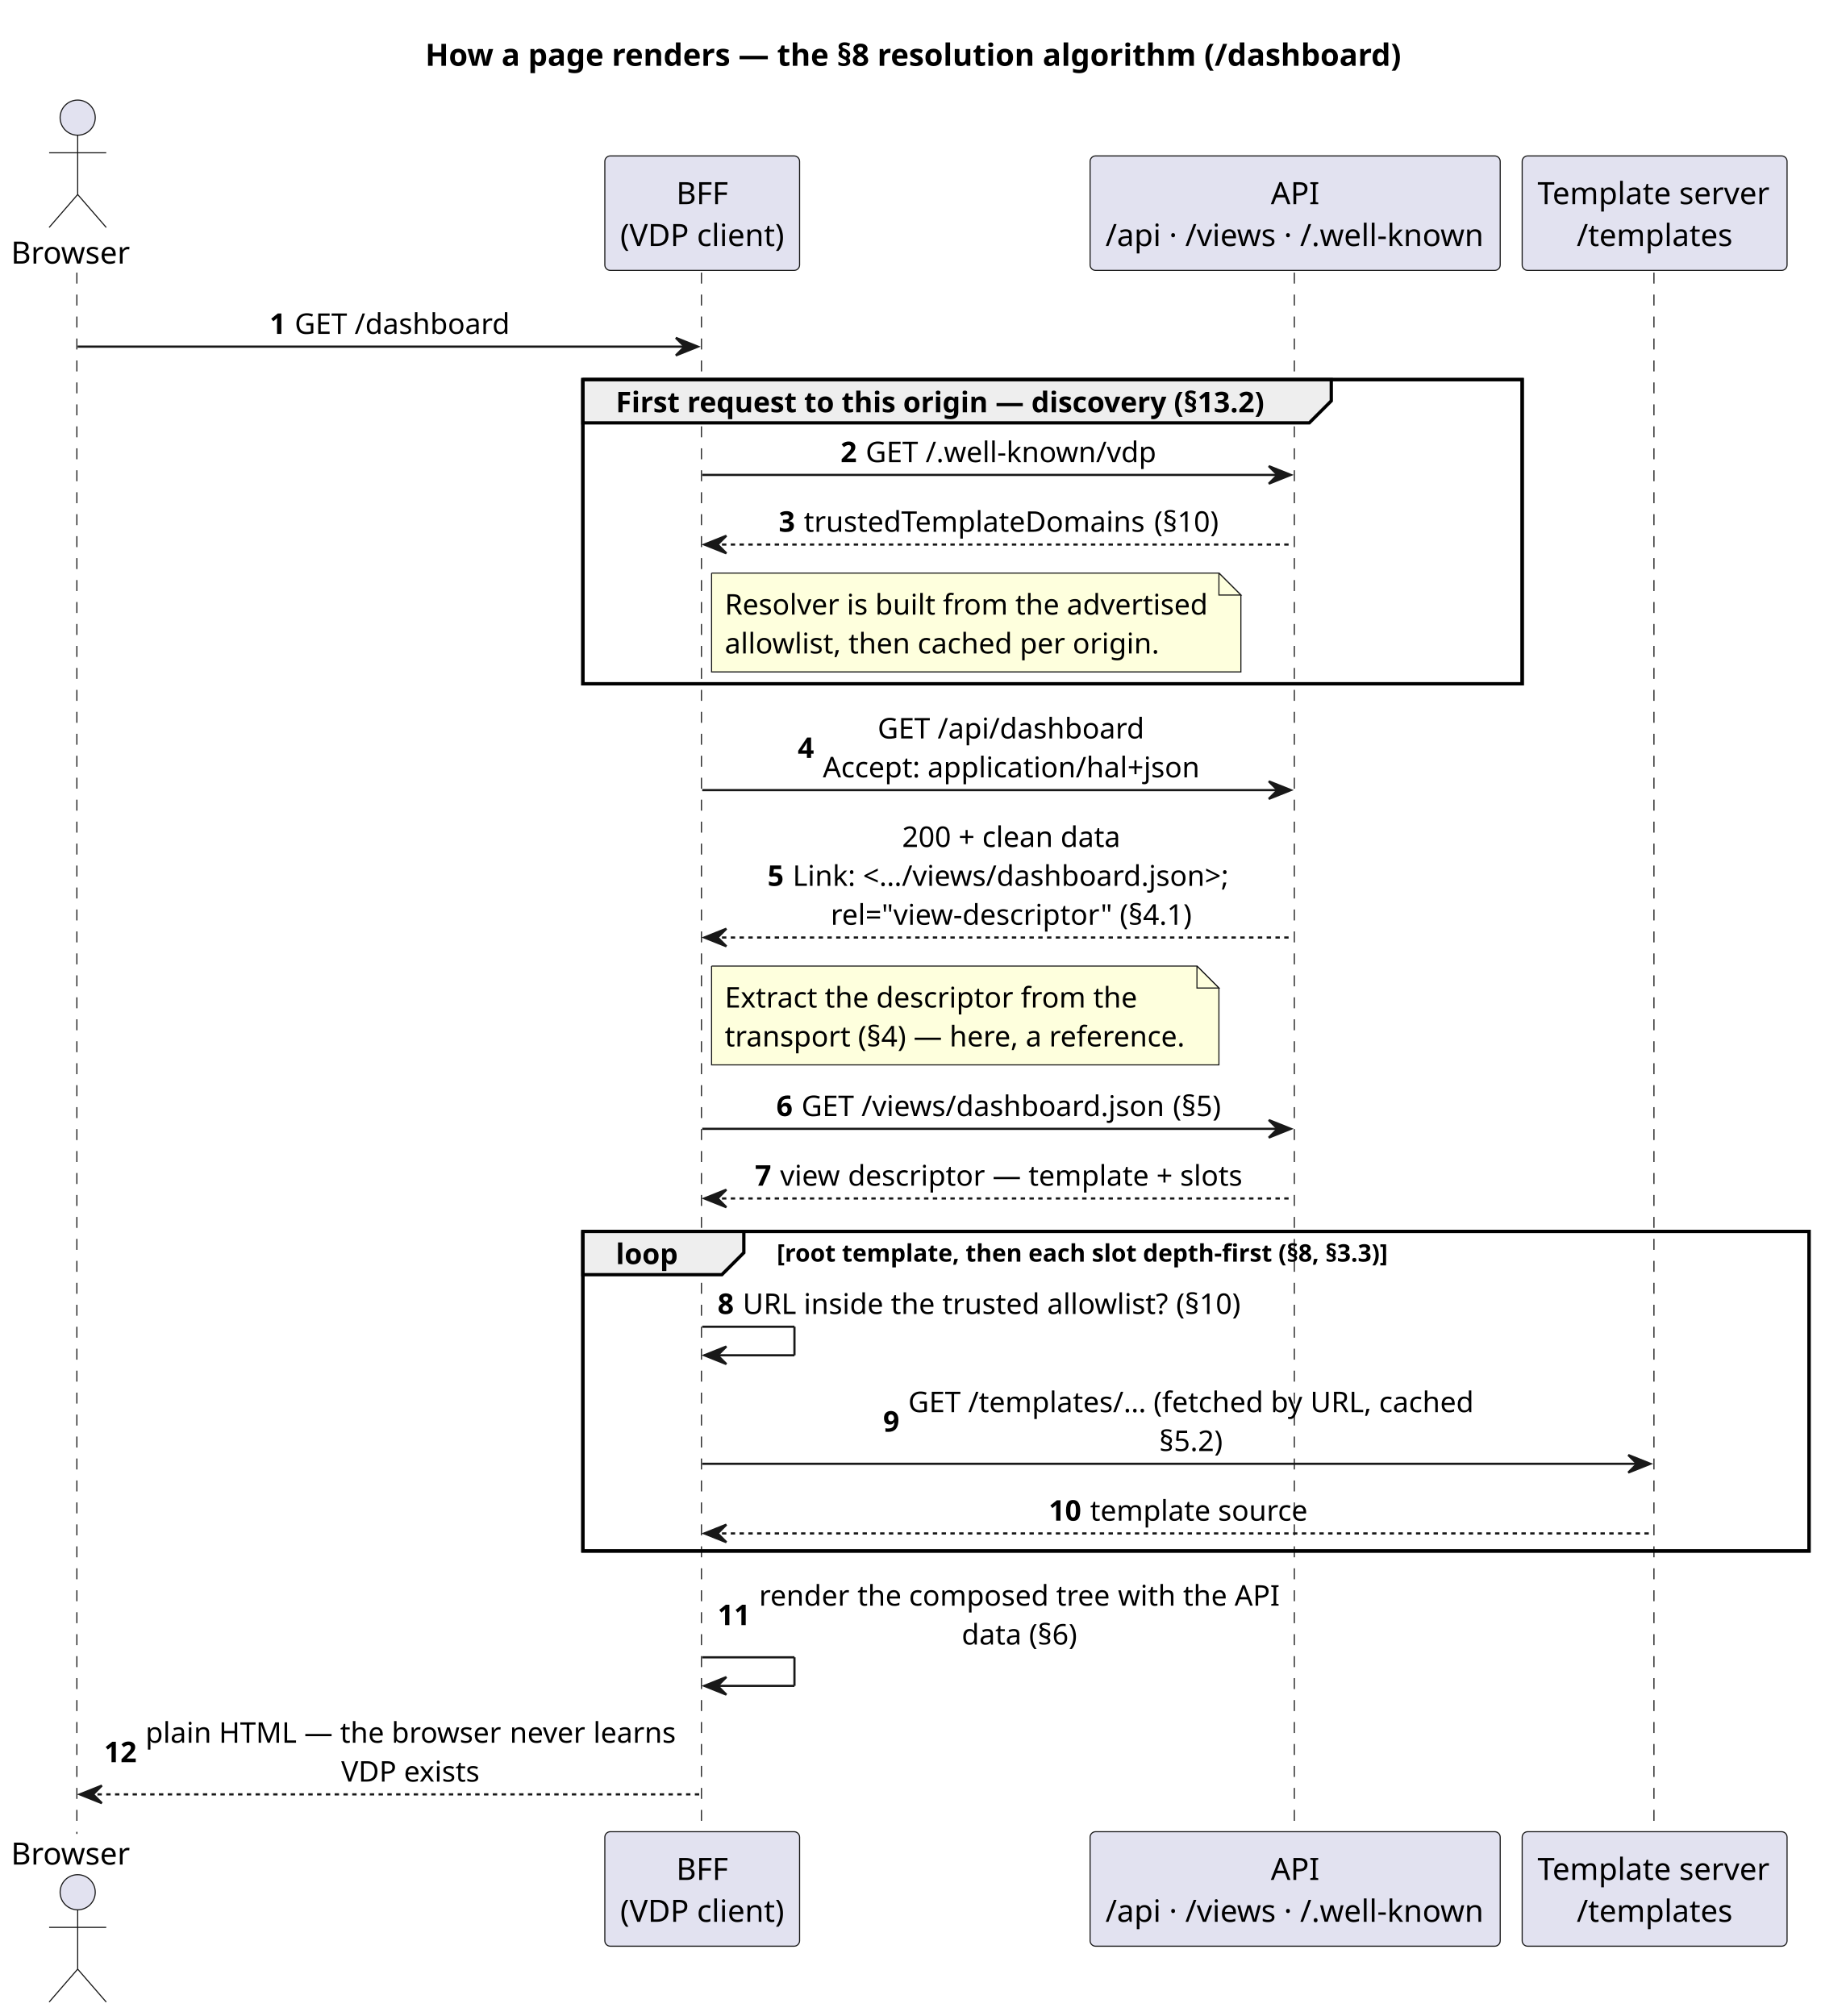
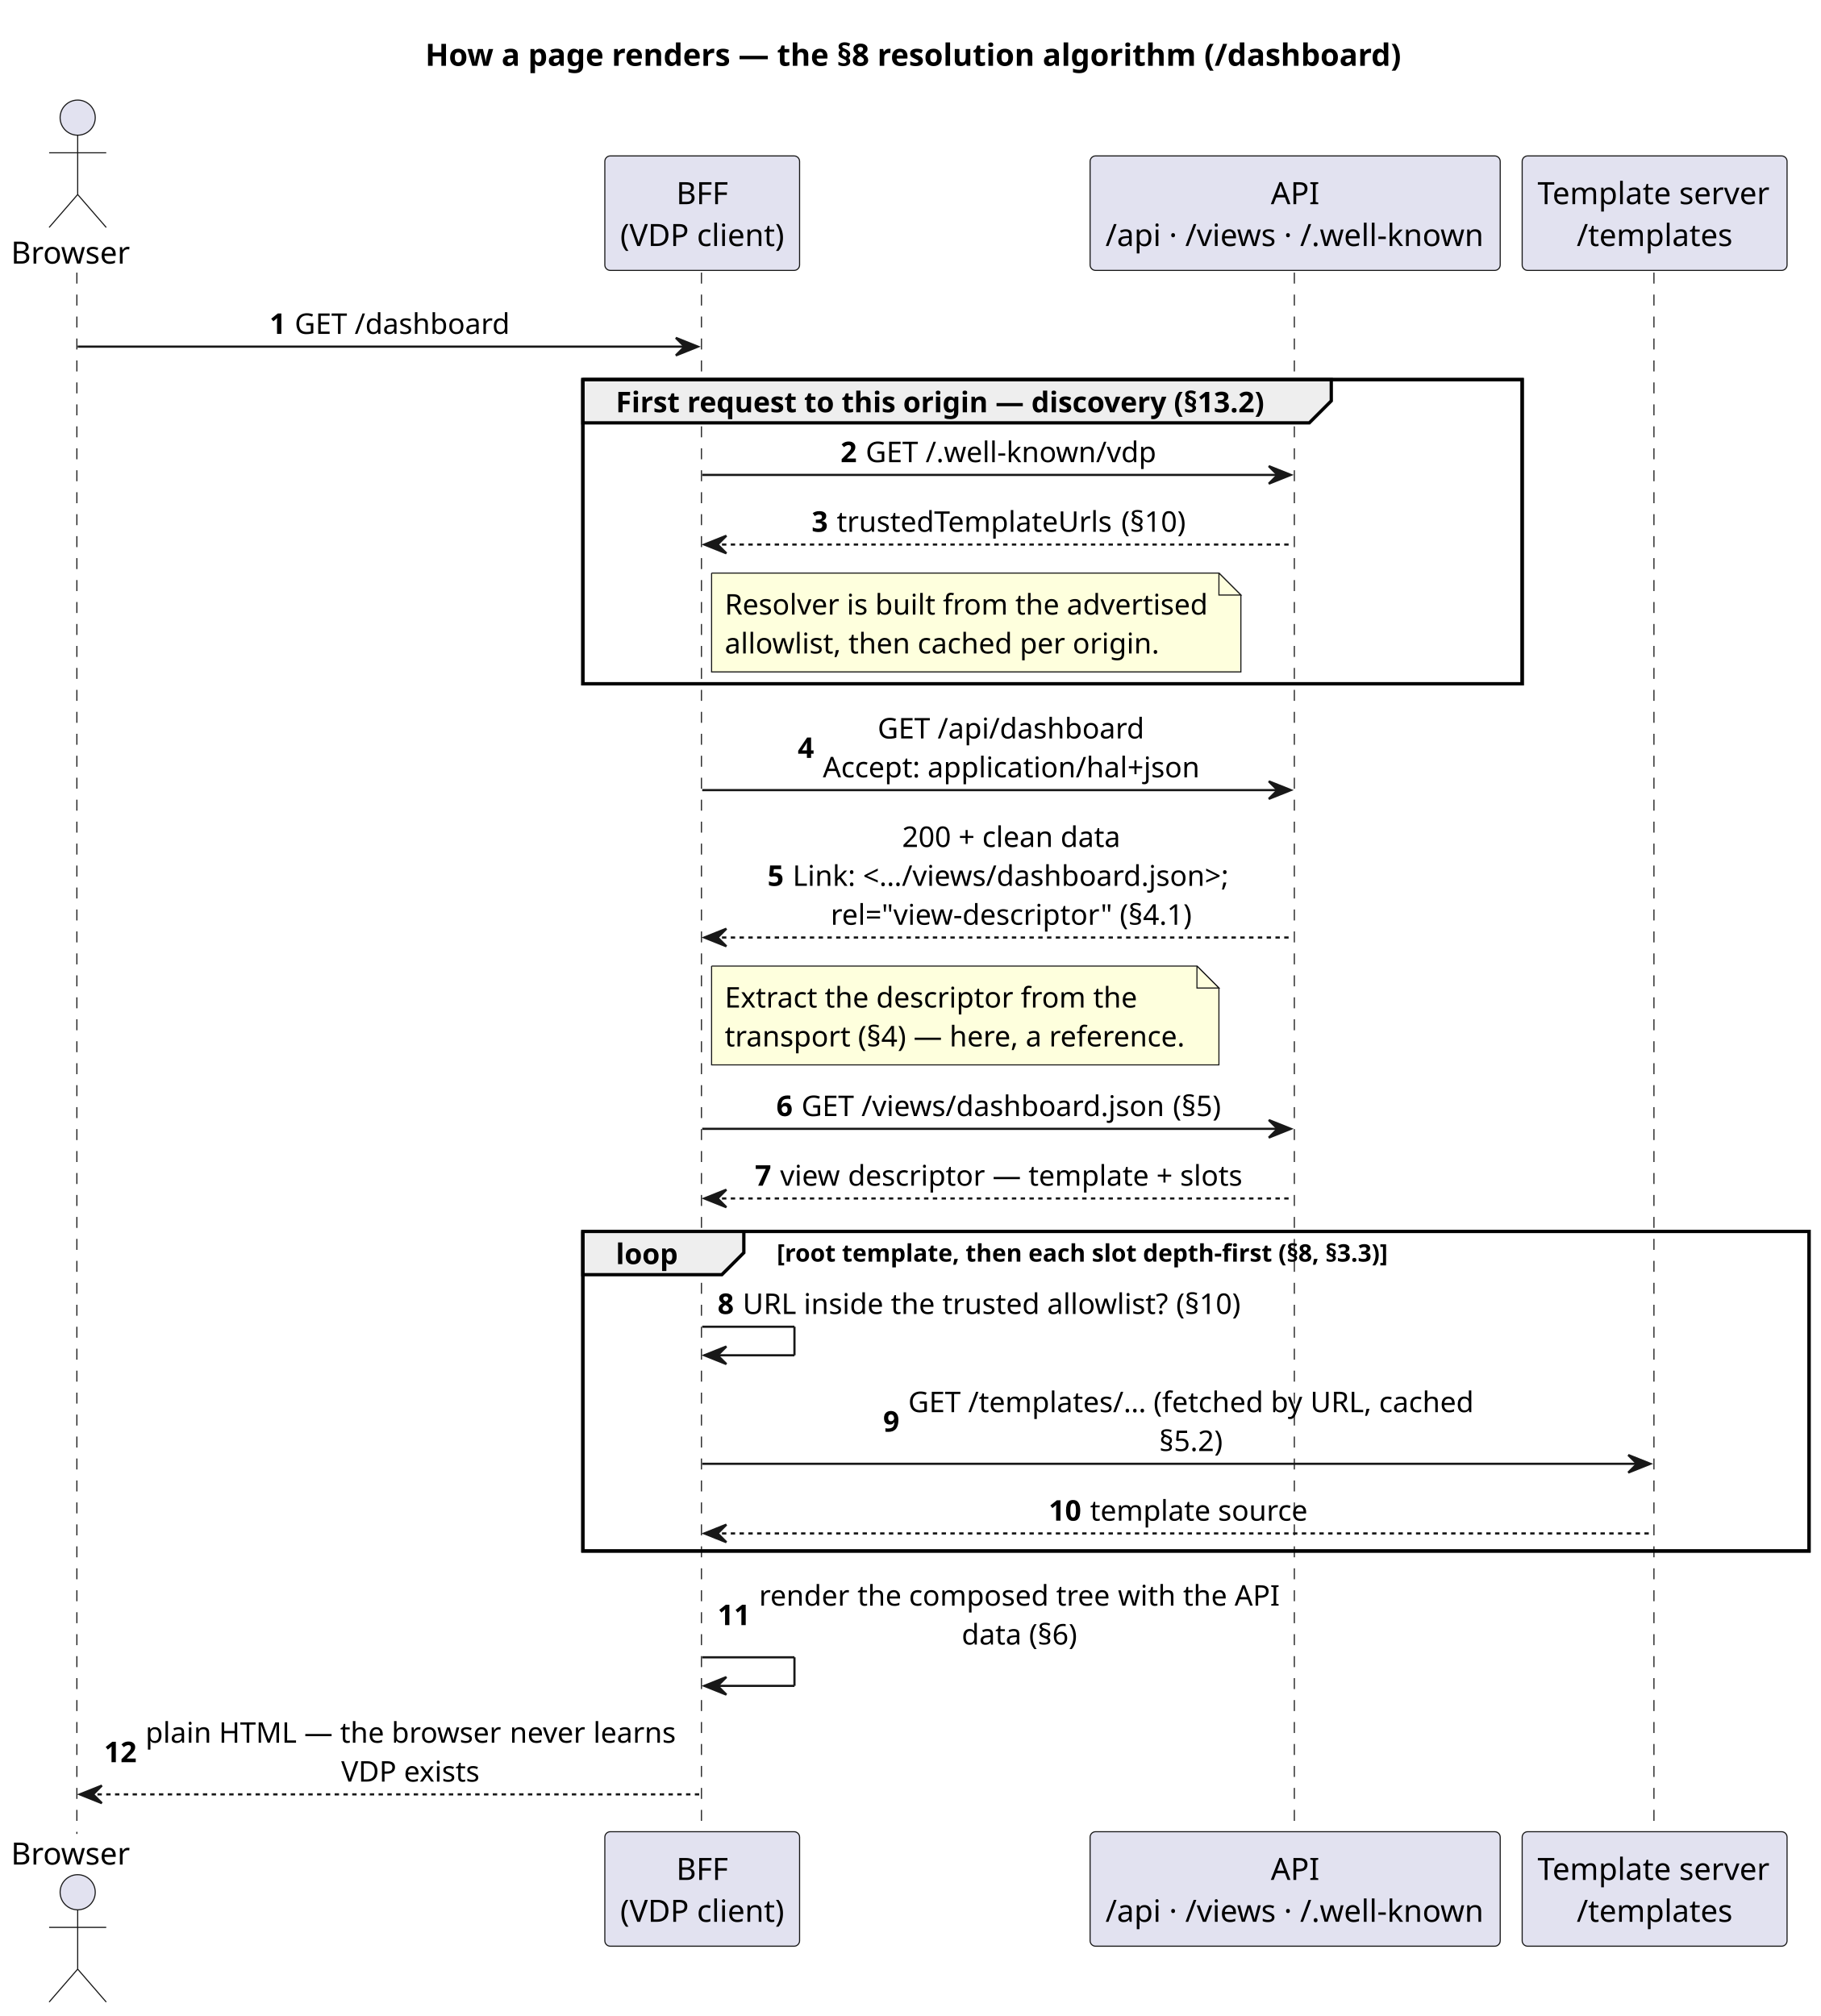
<svg xmlns="http://www.w3.org/2000/svg" contentStyleType="text/css" data-diagram-type="SEQUENCE" height="918px" preserveAspectRatio="none" style="width:829px;height:918px;background:#FFFFFF;" version="1.1" viewBox="0 0 829 918" width="829px" zoomAndPan="magnify">
  <defs />
  <g>
    <text fill="#000000" font-family="sans-serif" font-size="14" font-weight="bold" lengthAdjust="spacing" textLength="445.45" x="193.617" y="29.966">How a page renders — the §8 resolution algorithm (/dashboard)</text>
    <rect fill="none" height="138.53" style="stroke:#000000;stroke-width:1.5;" width="427.683" x="265.392" y="172.842" />
    <rect fill="none" height="145.53" style="stroke:#000000;stroke-width:1.5;" width="558.292" x="265.392" y="560.726" />
    <g>
      <rect fill="#000000" fill-opacity="0" height="710.944" width="8" x="31.37" y="124.136" />
      <line style="stroke:#181818;stroke-width:0.5;stroke-dasharray:5,5;" x1="35" x2="35" y1="124.136" y2="835.08" />
    </g>
    <g>
      <rect fill="#000000" fill-opacity="0" height="710.944" width="8" x="315.73" y="124.136" />
      <line style="stroke:#181818;stroke-width:0.5;stroke-dasharray:5,5;" x1="319.392" x2="319.392" y1="124.136" y2="835.08" />
    </g>
    <g>
      <rect fill="#000000" fill-opacity="0" height="710.944" width="8" x="585.709" y="124.136" />
      <line style="stroke:#181818;stroke-width:0.5;stroke-dasharray:5,5;" x1="589.344" x2="589.344" y1="124.136" y2="835.08" />
    </g>
    <g>
      <rect fill="#000000" fill-opacity="0" height="710.944" width="8" x="749.38" y="124.136" />
      <line style="stroke:#181818;stroke-width:0.5;stroke-dasharray:5,5;" x1="753.075" x2="753.075" y1="124.136" y2="835.08" />
    </g>
    <g class="participant participant-head" data-participant="Browser">
      <text fill="#000000" font-family="sans-serif" font-size="14" lengthAdjust="spacing" textLength="54.74" x="5" y="120.034">Browser</text>
      <ellipse cx="35.37" cy="53.568" fill="#E2E2F0" rx="8" ry="8" style="stroke:#181818;stroke-width:0.5;" />
      <path d="M35.37,61.568 L35.37,88.568 M22.37,69.568 L48.37,69.568 M35.37,88.568 L22.37,103.568 M35.37,88.568 L48.37,103.568" fill="none" style="stroke:#181818;stroke-width:0.5;" />
    </g>
    <g class="participant participant-tail" data-participant="Browser">
      <text fill="#000000" font-family="sans-serif" font-size="14" lengthAdjust="spacing" textLength="54.74" x="5" y="849.046">Browser</text>
      <ellipse cx="35.37" cy="861.648" fill="#E2E2F0" rx="8" ry="8" style="stroke:#181818;stroke-width:0.5;" />
      <path d="M35.37,869.648 L35.37,896.648 M22.37,877.648 L48.37,877.648 M35.37,896.648 L22.37,911.648 M35.37,896.648 L48.37,911.648" fill="none" style="stroke:#181818;stroke-width:0.5;" />
    </g>
    <g class="participant participant-head" data-participant="BFF">
      <rect fill="#E2E2F0" height="52.136" rx="2.5" ry="2.5" style="stroke:#181818;stroke-width:0.5;" width="88.676" x="275.392" y="71" />
      <text fill="#000000" font-family="sans-serif" font-size="14" lengthAdjust="spacing" textLength="23.632" x="307.914" y="92.966">BFF</text>
      <text fill="#000000" font-family="sans-serif" font-size="14" lengthAdjust="spacing" textLength="74.676" x="282.392" y="112.034">(VDP client)</text>
    </g>
    <g class="participant participant-tail" data-participant="BFF">
      <rect fill="#E2E2F0" height="52.136" rx="2.5" ry="2.5" style="stroke:#181818;stroke-width:0.5;" width="88.676" x="275.392" y="834.08" />
      <text fill="#000000" font-family="sans-serif" font-size="14" lengthAdjust="spacing" textLength="23.632" x="307.914" y="856.046">BFF</text>
      <text fill="#000000" font-family="sans-serif" font-size="14" lengthAdjust="spacing" textLength="74.676" x="282.392" y="875.114">(VDP client)</text>
    </g>
    <g class="participant participant-head" data-participant="API">
      <rect fill="#E2E2F0" height="52.136" rx="2.5" ry="2.5" style="stroke:#181818;stroke-width:0.5;" width="186.731" x="496.344" y="71" />
      <text fill="#000000" font-family="sans-serif" font-size="14" lengthAdjust="spacing" textLength="22.162" x="578.628" y="92.966">API</text>
      <text fill="#000000" font-family="sans-serif" font-size="14" lengthAdjust="spacing" textLength="172.731" x="503.344" y="112.034">/api · /views · /.well-known</text>
    </g>
    <g class="participant participant-tail" data-participant="API">
      <rect fill="#E2E2F0" height="52.136" rx="2.5" ry="2.5" style="stroke:#181818;stroke-width:0.5;" width="186.731" x="496.344" y="834.08" />
      <text fill="#000000" font-family="sans-serif" font-size="14" lengthAdjust="spacing" textLength="22.162" x="578.628" y="856.046">API</text>
      <text fill="#000000" font-family="sans-serif" font-size="14" lengthAdjust="spacing" textLength="172.731" x="503.344" y="875.114">/api · /views · /.well-known</text>
    </g>
    <g class="participant participant-head" data-participant="TS">
      <rect fill="#E2E2F0" height="52.136" rx="2.5" ry="2.5" style="stroke:#181818;stroke-width:0.5;" width="120.61" x="693.075" y="71" />
      <text fill="#000000" font-family="sans-serif" font-size="14" lengthAdjust="spacing" textLength="106.61" x="700.075" y="92.966">Template server</text>
      <text fill="#000000" font-family="sans-serif" font-size="14" lengthAdjust="spacing" textLength="70.98" x="717.89" y="112.034">/templates</text>
    </g>
    <g class="participant participant-tail" data-participant="TS">
      <rect fill="#E2E2F0" height="52.136" rx="2.5" ry="2.5" style="stroke:#181818;stroke-width:0.5;" width="120.61" x="693.075" y="834.08" />
      <text fill="#000000" font-family="sans-serif" font-size="14" lengthAdjust="spacing" textLength="106.61" x="700.075" y="856.046">Template server</text>
      <text fill="#000000" font-family="sans-serif" font-size="14" lengthAdjust="spacing" textLength="70.98" x="717.89" y="875.114">/templates</text>
    </g>
    <g class="message" data-participant-1="Browser" data-participant-2="BFF">
      <polygon fill="#181818" points="307.73,153.842,317.73,157.842,307.73,161.842,311.73,157.842" style="stroke:#181818;stroke-width:1;" />
      <line style="stroke:#181818;stroke-width:1;" x1="35.37" x2="313.73" y1="157.842" y2="157.842" />
      <text fill="#000000" font-family="sans-serif" font-size="13" font-weight="bold" lengthAdjust="spacing" textLength="7.436" x="122.731" y="152.033">1</text>
      <text fill="#000000" font-family="sans-serif" font-size="13" lengthAdjust="spacing" textLength="23.92" x="134.167" y="152.033">GET</text>
      <text fill="#000000" font-family="sans-serif" font-size="13" lengthAdjust="spacing" textLength="3.38" x="158.087" y="152.033"> </text>
      <text fill="#000000" font-family="sans-serif" font-size="13" lengthAdjust="spacing" textLength="70.902" x="161.467" y="152.033">/dashboard</text>
    </g>
    <path d="M265.392,172.842 L606.155,172.842 L606.155,182.548 L596.155,192.548 L265.392,192.548 L265.392,172.842" fill="#EEEEEE" style="stroke:#000000;stroke-width:1.5;" />
    <rect fill="none" height="138.53" style="stroke:#000000;stroke-width:1.5;" width="427.683" x="265.392" y="172.842" />
    <text fill="#000000" font-family="sans-serif" font-size="13" font-weight="bold" lengthAdjust="spacing" textLength="295.763" x="280.392" y="187.739">First request to this origin — discovery (§13.2)</text>
    <g class="message" data-participant-1="BFF" data-participant-2="API">
      <polygon fill="#181818" points="577.709,212.254,587.709,216.254,577.709,220.254,581.709,216.254" style="stroke:#181818;stroke-width:1;" />
      <line style="stroke:#181818;stroke-width:1;" x1="319.73" x2="583.709" y1="216.254" y2="216.254" />
      <text fill="#000000" font-family="sans-serif" font-size="13" font-weight="bold" lengthAdjust="spacing" textLength="7.436" x="382.708" y="210.445">2</text>
      <text fill="#000000" font-family="sans-serif" font-size="13" lengthAdjust="spacing" textLength="23.92" x="394.144" y="210.445">GET</text>
      <text fill="#000000" font-family="sans-serif" font-size="13" lengthAdjust="spacing" textLength="3.38" x="418.064" y="210.445"> </text>
      <text fill="#000000" font-family="sans-serif" font-size="13" lengthAdjust="spacing" textLength="105.287" x="421.444" y="210.445">/.well-known/vdp</text>
    </g>
    <g class="message" data-participant-1="API" data-participant-2="BFF">
      <polygon fill="#181818" points="330.73,243.96,320.73,247.96,330.73,251.96,326.73,247.96" style="stroke:#181818;stroke-width:1;" />
      <line style="stroke:#181818;stroke-width:1;stroke-dasharray:2,2;" x1="324.73" x2="588.709" y1="247.96" y2="247.96" />
-       <text fill="#000000" font-family="sans-serif" font-size="13" font-weight="bold" lengthAdjust="spacing" textLength="7.436" x="354.57" y="242.151">3</text>
-       <text fill="#000000" font-family="sans-serif" font-size="13" lengthAdjust="spacing" textLength="156.143" x="366.006" y="242.151">trustedTemplateDomains</text>
-       <text fill="#000000" font-family="sans-serif" font-size="13" lengthAdjust="spacing" textLength="3.38" x="522.149" y="242.151"> </text>
-       <text fill="#000000" font-family="sans-serif" font-size="13" lengthAdjust="spacing" textLength="29.341" x="525.529" y="242.151">(§10)</text>
+       <text fill="#000000" font-family="sans-serif" font-size="13" font-weight="bold" lengthAdjust="spacing" textLength="7.436" x="369.552" y="242.151">3</text>
+       <text fill="#000000" font-family="sans-serif" font-size="13" lengthAdjust="spacing" textLength="126.178" x="380.988" y="242.151">trustedTemplateUrls</text>
+       <text fill="#000000" font-family="sans-serif" font-size="13" lengthAdjust="spacing" textLength="3.38" x="507.166" y="242.151"> </text>
+       <text fill="#000000" font-family="sans-serif" font-size="13" lengthAdjust="spacing" textLength="29.341" x="510.546" y="242.151">(§10)</text>
    </g>
    <path d="M324,260.96 L324,305.96 L565,305.96 L565,270.96 L555,260.96 L324,260.96" fill="#FEFFDD" style="stroke:#181818;stroke-width:0.5;" />
    <path d="M555,260.96 L555,270.96 L565,270.96 L555,260.96" fill="#FEFFDD" style="stroke:#181818;stroke-width:0.5;" />
    <text fill="#000000" font-family="sans-serif" font-size="13" lengthAdjust="spacing" textLength="220.194" x="330" y="279.857">Resolver is built from the advertised</text>
    <text fill="#000000" font-family="sans-serif" font-size="13" lengthAdjust="spacing" textLength="198.094" x="330" y="297.563">allowlist, then cached per origin.</text>
    <g class="message" data-participant-1="BFF" data-participant-2="API">
      <polygon fill="#181818" points="577.709,355.784,587.709,359.784,577.709,363.784,581.709,359.784" style="stroke:#181818;stroke-width:1;" />
      <line style="stroke:#181818;stroke-width:1;" x1="319.73" x2="583.709" y1="359.784" y2="359.784" />
      <text fill="#000000" font-family="sans-serif" font-size="13" font-weight="bold" lengthAdjust="spacing" textLength="7.436" x="363.215" y="345.122">4</text>
      <text fill="#000000" font-family="sans-serif" font-size="13" lengthAdjust="spacing" textLength="23.92" x="399.598" y="336.269">GET</text>
      <text fill="#000000" font-family="sans-serif" font-size="13" lengthAdjust="spacing" textLength="3.38" x="423.518" y="336.269"> </text>
      <text fill="#000000" font-family="sans-serif" font-size="13" lengthAdjust="spacing" textLength="94.38" x="426.898" y="336.269">/api/dashboard</text>
      <text fill="#000000" font-family="sans-serif" font-size="13" lengthAdjust="spacing" textLength="44.291" x="374.651" y="353.975">Accept:</text>
      <text fill="#000000" font-family="sans-serif" font-size="13" lengthAdjust="spacing" textLength="3.38" x="418.942" y="353.975"> </text>
      <text fill="#000000" font-family="sans-serif" font-size="13" lengthAdjust="spacing" textLength="123.903" x="422.322" y="353.975">application/hal+json</text>
    </g>
    <g class="message" data-participant-1="API" data-participant-2="BFF">
      <polygon fill="#181818" points="330.73,422.902,320.73,426.902,330.73,430.902,326.73,426.902" style="stroke:#181818;stroke-width:1;" />
      <line style="stroke:#181818;stroke-width:1;stroke-dasharray:2,2;" x1="324.73" x2="588.709" y1="426.902" y2="426.902" />
      <text fill="#000000" font-family="sans-serif" font-size="13" font-weight="bold" lengthAdjust="spacing" textLength="7.436" x="349.461" y="403.387">5</text>
      <text fill="#000000" font-family="sans-serif" font-size="13" lengthAdjust="spacing" textLength="22.308" x="410.732" y="385.681">200</text>
      <text fill="#000000" font-family="sans-serif" font-size="13" lengthAdjust="spacing" textLength="3.38" x="433.04" y="385.681"> </text>
      <text fill="#000000" font-family="sans-serif" font-size="13" lengthAdjust="spacing" textLength="7.436" x="436.42" y="385.681">+</text>
      <text fill="#000000" font-family="sans-serif" font-size="13" lengthAdjust="spacing" textLength="3.38" x="443.856" y="385.681"> </text>
      <text fill="#000000" font-family="sans-serif" font-size="13" lengthAdjust="spacing" textLength="32.253" x="447.236" y="385.681">clean</text>
      <text fill="#000000" font-family="sans-serif" font-size="13" lengthAdjust="spacing" textLength="3.38" x="479.489" y="385.681"> </text>
      <text fill="#000000" font-family="sans-serif" font-size="13" lengthAdjust="spacing" textLength="27.274" x="482.869" y="385.681">data</text>
      <text fill="#000000" font-family="sans-serif" font-size="13" lengthAdjust="spacing" textLength="28.626" x="360.897" y="403.387">Link:</text>
      <text fill="#000000" font-family="sans-serif" font-size="13" lengthAdjust="spacing" textLength="3.38" x="389.523" y="403.387"> </text>
      <text fill="#000000" font-family="sans-serif" font-size="13" lengthAdjust="spacing" textLength="167.076" x="392.903" y="403.387">&lt;…/views/dashboard.json&gt;;</text>
      <text fill="#000000" font-family="sans-serif" font-size="13" lengthAdjust="spacing" textLength="128.232" x="378.219" y="421.093">rel="view-descriptor"</text>
      <text fill="#000000" font-family="sans-serif" font-size="13" lengthAdjust="spacing" textLength="3.38" x="506.451" y="421.093"> </text>
      <text fill="#000000" font-family="sans-serif" font-size="13" lengthAdjust="spacing" textLength="32.825" x="509.831" y="421.093">(§4.1)</text>
    </g>
    <path d="M324,439.902 L324,484.902 L555,484.902 L555,449.902 L545,439.902 L324,439.902" fill="#FEFFDD" style="stroke:#181818;stroke-width:0.5;" />
    <path d="M545,439.902 L545,449.902 L555,449.902 L545,439.902" fill="#FEFFDD" style="stroke:#181818;stroke-width:0.5;" />
    <text fill="#000000" font-family="sans-serif" font-size="13" lengthAdjust="spacing" textLength="188.331" x="330" y="458.799">Extract the descriptor from the</text>
    <text fill="#000000" font-family="sans-serif" font-size="13" lengthAdjust="spacing" textLength="210.483" x="330" y="476.505">transport (§4) — here, a reference.</text>
    <g class="message" data-participant-1="BFF" data-participant-2="API">
      <polygon fill="#181818" points="577.709,510.02,587.709,514.02,577.709,518.02,581.709,514.02" style="stroke:#181818;stroke-width:1;" />
      <line style="stroke:#181818;stroke-width:1;" x1="319.73" x2="583.709" y1="514.02" y2="514.02" />
      <text fill="#000000" font-family="sans-serif" font-size="13" font-weight="bold" lengthAdjust="spacing" textLength="7.436" x="353.491" y="508.211">6</text>
      <text fill="#000000" font-family="sans-serif" font-size="13" lengthAdjust="spacing" textLength="23.92" x="364.927" y="508.211">GET</text>
      <text fill="#000000" font-family="sans-serif" font-size="13" lengthAdjust="spacing" textLength="3.38" x="388.847" y="508.211"> </text>
      <text fill="#000000" font-family="sans-serif" font-size="13" lengthAdjust="spacing" textLength="138.437" x="392.227" y="508.211">/views/dashboard.json</text>
      <text fill="#000000" font-family="sans-serif" font-size="13" lengthAdjust="spacing" textLength="3.38" x="530.664" y="508.211"> </text>
      <text fill="#000000" font-family="sans-serif" font-size="13" lengthAdjust="spacing" textLength="21.905" x="534.044" y="508.211">(§5)</text>
    </g>
    <g class="message" data-participant-1="API" data-participant-2="BFF">
      <polygon fill="#181818" points="330.73,541.726,320.73,545.726,330.73,549.726,326.73,545.726" style="stroke:#181818;stroke-width:1;" />
      <line style="stroke:#181818;stroke-width:1;stroke-dasharray:2,2;" x1="324.73" x2="588.709" y1="545.726" y2="545.726" />
      <text fill="#000000" font-family="sans-serif" font-size="13" font-weight="bold" lengthAdjust="spacing" textLength="7.436" x="343.754" y="539.917">7</text>
      <text fill="#000000" font-family="sans-serif" font-size="13" lengthAdjust="spacing" textLength="27.508" x="355.19" y="539.917">view</text>
      <text fill="#000000" font-family="sans-serif" font-size="13" lengthAdjust="spacing" textLength="3.38" x="382.698" y="539.917"> </text>
      <text fill="#000000" font-family="sans-serif" font-size="13" lengthAdjust="spacing" textLength="62.439" x="386.078" y="539.917">descriptor</text>
      <text fill="#000000" font-family="sans-serif" font-size="13" lengthAdjust="spacing" textLength="3.38" x="448.517" y="539.917"> </text>
      <text fill="#000000" font-family="sans-serif" font-size="13" lengthAdjust="spacing" textLength="13" x="451.897" y="539.917">—</text>
      <text fill="#000000" font-family="sans-serif" font-size="13" lengthAdjust="spacing" textLength="3.38" x="464.897" y="539.917"> </text>
      <text fill="#000000" font-family="sans-serif" font-size="13" lengthAdjust="spacing" textLength="54.847" x="468.277" y="539.917">template</text>
      <text fill="#000000" font-family="sans-serif" font-size="13" lengthAdjust="spacing" textLength="3.38" x="523.124" y="539.917"> </text>
      <text fill="#000000" font-family="sans-serif" font-size="13" lengthAdjust="spacing" textLength="7.436" x="526.504" y="539.917">+</text>
      <text fill="#000000" font-family="sans-serif" font-size="13" lengthAdjust="spacing" textLength="3.38" x="533.94" y="539.917"> </text>
      <text fill="#000000" font-family="sans-serif" font-size="13" lengthAdjust="spacing" textLength="28.366" x="537.32" y="539.917">slots</text>
    </g>
    <path d="M265.392,560.726 L338.68,560.726 L338.68,570.432 L328.68,580.432 L265.392,580.432 L265.392,560.726" fill="#EEEEEE" style="stroke:#000000;stroke-width:1.5;" />
    <rect fill="none" height="145.53" style="stroke:#000000;stroke-width:1.5;" width="558.292" x="265.392" y="560.726" />
    <text fill="#000000" font-family="sans-serif" font-size="13" font-weight="bold" lengthAdjust="spacing" textLength="28.288" x="280.392" y="575.623">loop</text>
    <text fill="#000000" font-family="sans-serif" font-size="11" font-weight="bold" lengthAdjust="spacing" textLength="278.408" x="353.68" y="574.485">[root template, then each slot depth-first (§8, §3.3)]</text>
    <g class="message" data-participant-1="BFF" data-participant-2="BFF">
      <line style="stroke:#181818;stroke-width:1;" x1="319.73" x2="361.73" y1="604.138" y2="604.138" />
      <line style="stroke:#181818;stroke-width:1;" x1="361.73" x2="361.73" y1="604.138" y2="617.138" />
      <line style="stroke:#181818;stroke-width:1;" x1="320.73" x2="361.73" y1="617.138" y2="617.138" />
      <polygon fill="#181818" points="330.73,613.138,320.73,617.138,330.73,621.138,326.73,617.138" style="stroke:#181818;stroke-width:1;" />
      <text fill="#000000" font-family="sans-serif" font-size="13" font-weight="bold" lengthAdjust="spacing" textLength="7.436" x="326.73" y="598.329">8</text>
      <text fill="#000000" font-family="sans-serif" font-size="13" lengthAdjust="spacing" textLength="24.401" x="338.166" y="598.329">URL</text>
      <text fill="#000000" font-family="sans-serif" font-size="13" lengthAdjust="spacing" textLength="3.38" x="362.567" y="598.329"> </text>
      <text fill="#000000" font-family="sans-serif" font-size="13" lengthAdjust="spacing" textLength="36.296" x="365.947" y="598.329">inside</text>
      <text fill="#000000" font-family="sans-serif" font-size="13" lengthAdjust="spacing" textLength="3.38" x="402.243" y="598.329"> </text>
      <text fill="#000000" font-family="sans-serif" font-size="13" lengthAdjust="spacing" textLength="20.059" x="405.623" y="598.329">the</text>
      <text fill="#000000" font-family="sans-serif" font-size="13" lengthAdjust="spacing" textLength="3.38" x="425.682" y="598.329"> </text>
      <text fill="#000000" font-family="sans-serif" font-size="13" lengthAdjust="spacing" textLength="44.343" x="429.062" y="598.329">trusted</text>
      <text fill="#000000" font-family="sans-serif" font-size="13" lengthAdjust="spacing" textLength="3.38" x="473.405" y="598.329"> </text>
      <text fill="#000000" font-family="sans-serif" font-size="13" lengthAdjust="spacing" textLength="55.354" x="476.785" y="598.329">allowlist?</text>
      <text fill="#000000" font-family="sans-serif" font-size="13" lengthAdjust="spacing" textLength="3.38" x="532.139" y="598.329"> </text>
      <text fill="#000000" font-family="sans-serif" font-size="13" lengthAdjust="spacing" textLength="29.341" x="535.519" y="598.329">(§10)</text>
    </g>
    <g class="message" data-participant-1="BFF" data-participant-2="TS">
      <polygon fill="#181818" points="741.38,662.55,751.38,666.55,741.38,670.55,745.38,666.55" style="stroke:#181818;stroke-width:1;" />
      <line style="stroke:#181818;stroke-width:1;" x1="319.73" x2="747.38" y1="666.55" y2="666.55" />
      <text fill="#000000" font-family="sans-serif" font-size="13" font-weight="bold" lengthAdjust="spacing" textLength="7.436" x="402.091" y="651.888">9</text>
      <text fill="#000000" font-family="sans-serif" font-size="13" lengthAdjust="spacing" textLength="23.92" x="413.527" y="643.035">GET</text>
      <text fill="#000000" font-family="sans-serif" font-size="13" lengthAdjust="spacing" textLength="3.38" x="437.447" y="643.035"> </text>
      <text fill="#000000" font-family="sans-serif" font-size="13" lengthAdjust="spacing" textLength="81.029" x="440.827" y="643.035">/templates/…</text>
      <text fill="#000000" font-family="sans-serif" font-size="13" lengthAdjust="spacing" textLength="3.38" x="521.856" y="643.035"> </text>
      <text fill="#000000" font-family="sans-serif" font-size="13" lengthAdjust="spacing" textLength="49.998" x="525.236" y="643.035">(fetched</text>
      <text fill="#000000" font-family="sans-serif" font-size="13" lengthAdjust="spacing" textLength="3.38" x="575.235" y="643.035"> </text>
      <text fill="#000000" font-family="sans-serif" font-size="13" lengthAdjust="spacing" textLength="14.625" x="578.615" y="643.035">by</text>
      <text fill="#000000" font-family="sans-serif" font-size="13" lengthAdjust="spacing" textLength="3.38" x="593.24" y="643.035"> </text>
      <text fill="#000000" font-family="sans-serif" font-size="13" lengthAdjust="spacing" textLength="27.885" x="596.62" y="643.035">URL,</text>
      <text fill="#000000" font-family="sans-serif" font-size="13" lengthAdjust="spacing" textLength="3.38" x="624.505" y="643.035"> </text>
      <text fill="#000000" font-family="sans-serif" font-size="13" lengthAdjust="spacing" textLength="43.134" x="627.885" y="643.035">cached</text>
      <text fill="#000000" font-family="sans-serif" font-size="13" lengthAdjust="spacing" textLength="28.925" x="527.81" y="660.741">§5.2)</text>
    </g>
    <g class="message" data-participant-1="TS" data-participant-2="BFF">
      <polygon fill="#181818" points="330.73,694.256,320.73,698.256,330.73,702.256,326.73,698.256" style="stroke:#181818;stroke-width:1;" />
      <line style="stroke:#181818;stroke-width:1;stroke-dasharray:2,2;" x1="324.73" x2="752.38" y1="698.256" y2="698.256" />
      <text fill="#000000" font-family="sans-serif" font-size="13" font-weight="bold" lengthAdjust="spacing" textLength="14.872" x="477.472" y="692.447">10</text>
      <text fill="#000000" font-family="sans-serif" font-size="13" lengthAdjust="spacing" textLength="54.847" x="496.344" y="692.447">template</text>
      <text fill="#000000" font-family="sans-serif" font-size="13" lengthAdjust="spacing" textLength="3.38" x="551.191" y="692.447"> </text>
      <text fill="#000000" font-family="sans-serif" font-size="13" lengthAdjust="spacing" textLength="41.067" x="554.571" y="692.447">source</text>
    </g>
    <g class="message" data-participant-1="BFF" data-participant-2="BFF">
      <line style="stroke:#181818;stroke-width:1;" x1="319.73" x2="361.73" y1="754.668" y2="754.668" />
      <line style="stroke:#181818;stroke-width:1;" x1="361.73" x2="361.73" y1="754.668" y2="767.668" />
      <line style="stroke:#181818;stroke-width:1;" x1="320.73" x2="361.73" y1="767.668" y2="767.668" />
      <polygon fill="#181818" points="330.73,763.668,320.73,767.668,330.73,771.668,326.73,767.668" style="stroke:#181818;stroke-width:1;" />
      <text fill="#000000" font-family="sans-serif" font-size="13" font-weight="bold" lengthAdjust="spacing" textLength="14.872" x="326.73" y="740.006">11</text>
      <text fill="#000000" font-family="sans-serif" font-size="13" lengthAdjust="spacing" textLength="41.431" x="345.602" y="731.153">render</text>
      <text fill="#000000" font-family="sans-serif" font-size="13" lengthAdjust="spacing" textLength="3.38" x="387.033" y="731.153"> </text>
      <text fill="#000000" font-family="sans-serif" font-size="13" lengthAdjust="spacing" textLength="20.059" x="390.413" y="731.153">the</text>
      <text fill="#000000" font-family="sans-serif" font-size="13" lengthAdjust="spacing" textLength="3.38" x="410.472" y="731.153"> </text>
      <text fill="#000000" font-family="sans-serif" font-size="13" lengthAdjust="spacing" textLength="63.674" x="413.852" y="731.153">composed</text>
      <text fill="#000000" font-family="sans-serif" font-size="13" lengthAdjust="spacing" textLength="3.38" x="477.526" y="731.153"> </text>
      <text fill="#000000" font-family="sans-serif" font-size="13" lengthAdjust="spacing" textLength="24.726" x="480.906" y="731.153">tree</text>
      <text fill="#000000" font-family="sans-serif" font-size="13" lengthAdjust="spacing" textLength="3.38" x="505.632" y="731.153"> </text>
      <text fill="#000000" font-family="sans-serif" font-size="13" lengthAdjust="spacing" textLength="26.299" x="509.012" y="731.153">with</text>
      <text fill="#000000" font-family="sans-serif" font-size="13" lengthAdjust="spacing" textLength="3.38" x="535.311" y="731.153"> </text>
      <text fill="#000000" font-family="sans-serif" font-size="13" lengthAdjust="spacing" textLength="20.059" x="538.691" y="731.153">the</text>
      <text fill="#000000" font-family="sans-serif" font-size="13" lengthAdjust="spacing" textLength="3.38" x="558.75" y="731.153"> </text>
      <text fill="#000000" font-family="sans-serif" font-size="13" lengthAdjust="spacing" textLength="20.579" x="562.13" y="731.153">API</text>
      <text fill="#000000" font-family="sans-serif" font-size="13" lengthAdjust="spacing" textLength="27.274" x="437.876" y="748.859">data</text>
      <text fill="#000000" font-family="sans-serif" font-size="13" lengthAdjust="spacing" textLength="3.38" x="465.15" y="748.859"> </text>
      <text fill="#000000" font-family="sans-serif" font-size="13" lengthAdjust="spacing" textLength="21.905" x="468.53" y="748.859">(§6)</text>
    </g>
    <g class="message" data-participant-1="BFF" data-participant-2="Browser">
      <polygon fill="#181818" points="46.37,813.08,36.37,817.08,46.37,821.08,42.37,817.08" style="stroke:#181818;stroke-width:1;" />
      <line style="stroke:#181818;stroke-width:1;stroke-dasharray:2,2;" x1="40.37" x2="318.73" y1="817.08" y2="817.08" />
      <text fill="#000000" font-family="sans-serif" font-size="13" font-weight="bold" lengthAdjust="spacing" textLength="14.872" x="47.37" y="802.418">12</text>
      <text fill="#000000" font-family="sans-serif" font-size="13" lengthAdjust="spacing" textLength="30.03" x="66.242" y="793.565">plain</text>
      <text fill="#000000" font-family="sans-serif" font-size="13" lengthAdjust="spacing" textLength="3.38" x="96.272" y="793.565"> </text>
      <text fill="#000000" font-family="sans-serif" font-size="13" lengthAdjust="spacing" textLength="35.464" x="99.652" y="793.565">HTML</text>
      <text fill="#000000" font-family="sans-serif" font-size="13" lengthAdjust="spacing" textLength="3.38" x="135.116" y="793.565"> </text>
      <text fill="#000000" font-family="sans-serif" font-size="13" lengthAdjust="spacing" textLength="13" x="138.496" y="793.565">—</text>
      <text fill="#000000" font-family="sans-serif" font-size="13" lengthAdjust="spacing" textLength="3.38" x="151.496" y="793.565"> </text>
      <text fill="#000000" font-family="sans-serif" font-size="13" lengthAdjust="spacing" textLength="20.059" x="154.876" y="793.565">the</text>
      <text fill="#000000" font-family="sans-serif" font-size="13" lengthAdjust="spacing" textLength="3.38" x="174.935" y="793.565"> </text>
      <text fill="#000000" font-family="sans-serif" font-size="13" lengthAdjust="spacing" textLength="50.375" x="178.315" y="793.565">browser</text>
      <text fill="#000000" font-family="sans-serif" font-size="13" lengthAdjust="spacing" textLength="3.38" x="228.69" y="793.565"> </text>
      <text fill="#000000" font-family="sans-serif" font-size="13" lengthAdjust="spacing" textLength="34.671" x="232.07" y="793.565">never</text>
      <text fill="#000000" font-family="sans-serif" font-size="13" lengthAdjust="spacing" textLength="3.38" x="266.741" y="793.565"> </text>
      <text fill="#000000" font-family="sans-serif" font-size="13" lengthAdjust="spacing" textLength="37.609" x="270.121" y="793.565">learns</text>
      <text fill="#000000" font-family="sans-serif" font-size="13" lengthAdjust="spacing" textLength="25.155" x="155.363" y="811.271">VDP</text>
      <text fill="#000000" font-family="sans-serif" font-size="13" lengthAdjust="spacing" textLength="3.38" x="180.518" y="811.271"> </text>
      <text fill="#000000" font-family="sans-serif" font-size="13" lengthAdjust="spacing" textLength="34.71" x="183.899" y="811.271">exists</text>
    </g>
  </g>
</svg>
